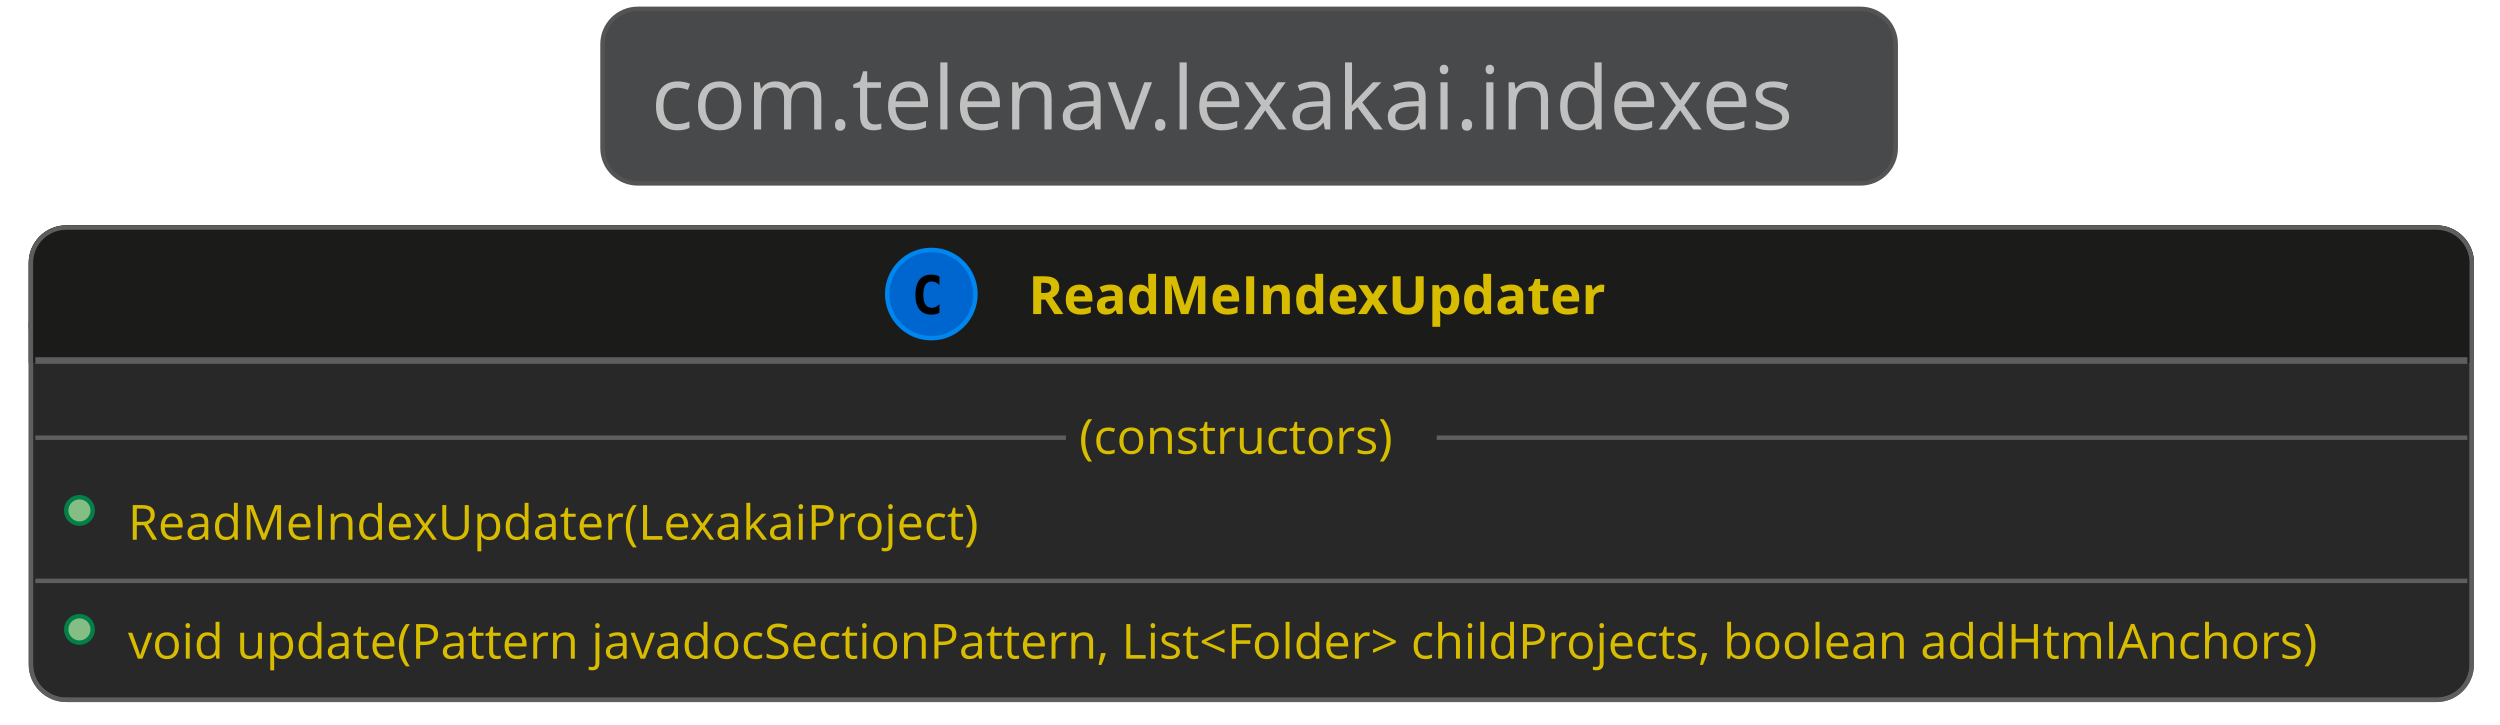
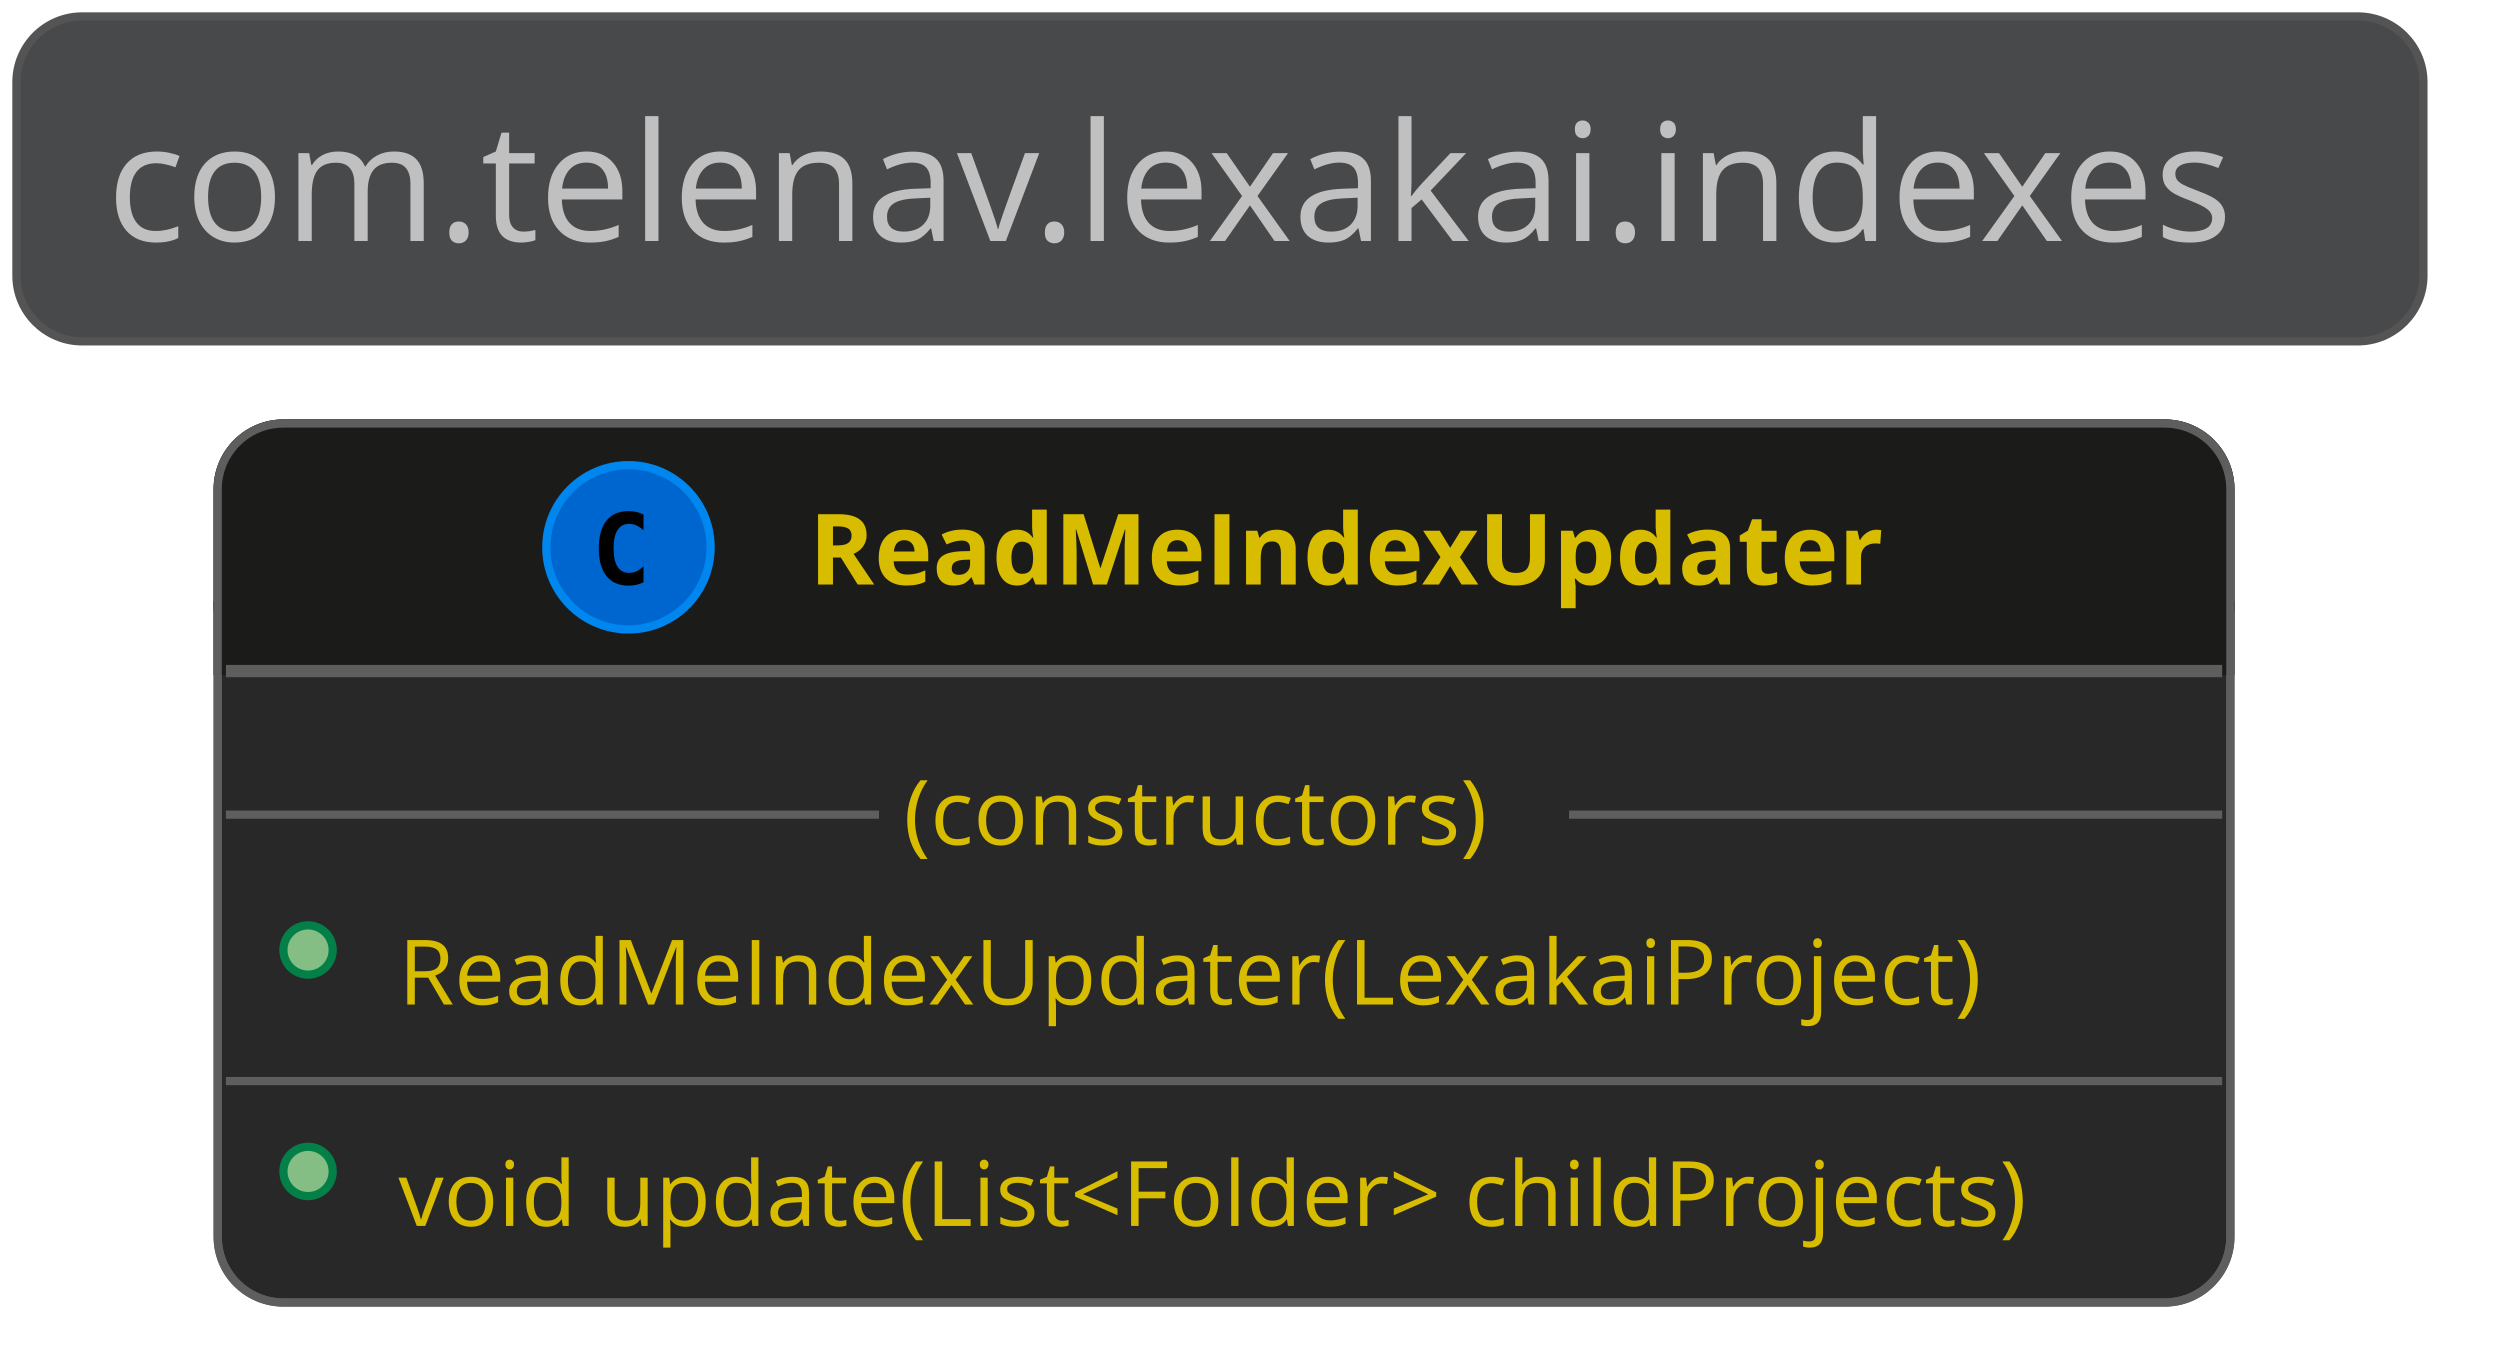
- <svg xmlns="http://www.w3.org/2000/svg" contentScriptType="application/ecmascript" contentStyleType="text/css" height="171.875px" preserveAspectRatio="none" style="width:590px;height:171px;background:#333333;" version="1.1" viewBox="0 0 590 171" width="590.625px" zoomAndPan="magnify">
+ <svg xmlns="http://www.w3.org/2000/svg" contentScriptType="application/ecmascript" contentStyleType="text/css" height="171.875px" preserveAspectRatio="none" style="width:317px;height:171px;background:#333333;" version="1.1" viewBox="0 0 317 171" width="317.708px" zoomAndPan="magnify">
  <defs />
  <g>
-     <rect fill="#48494B" height="41.203" rx="8.333" ry="8.333" style="stroke:#545454;stroke-width:1.042;" width="305.208" x="142.188" y="2.083" />
-     <text fill="#C0C0C0" font-family="Open Sans,Avenir,Nunito,Arial,Helvetica,SansSerif" font-size="20.833" lengthAdjust="spacing" textLength="282.292" x="153.646" y="30.558">com.telenav.lexakai.indexes</text>
-     <rect codeLine="6" fill="#282828" height="111.456" id="ReadMeIndexUpdater" rx="8.333" ry="8.333" style="stroke:#5E5E5E;stroke-width:1.042;" width="576.042" x="7.292" y="53.703" />
-     <rect fill="#1B1B1A" height="31.388" rx="8.333" ry="8.333" style="stroke:#1B1B1A;stroke-width:1.042;" width="576.042" x="7.292" y="53.703" />
-     <rect fill="#1B1B1A" height="8.333" style="stroke:#1B1B1A;stroke-width:1.042;" width="576.042" x="7.292" y="76.758" />
-     <rect codeLine="6" fill="none" height="111.456" id="ReadMeIndexUpdater" rx="8.333" ry="8.333" style="stroke:#5E5E5E;stroke-width:1.042;" width="576.042" x="7.292" y="53.703" />
-     <ellipse cx="219.792" cy="69.397" fill="#0066CF" rx="10.417" ry="10.417" style="stroke:#0086EF;stroke-width:1.042;" />
-     <path d="M221.702,73.822 Q221.275,74.042 220.805,74.152 Q220.335,74.261 219.816,74.261 Q217.973,74.261 217.002,73.047 Q216.032,71.832 216.032,69.537 Q216.032,67.236 217.002,66.022 Q217.973,64.807 219.816,64.807 Q220.335,64.807 220.811,64.917 Q221.287,65.027 221.702,65.247 L221.702,67.249 Q221.238,66.821 220.802,66.623 Q220.365,66.425 219.901,66.425 Q218.913,66.425 218.409,67.209 Q217.906,67.993 217.906,69.537 Q217.906,71.075 218.409,71.86 Q218.913,72.644 219.901,72.644 Q220.365,72.644 220.802,72.446 Q221.238,72.247 221.702,71.82 Z " fill="#000000" />
-     <text fill="#D8BC00" font-family="Open Sans,Avenir,Nunito,Arial,Helvetica,SansSerif" font-size="12.5" font-weight="bold" lengthAdjust="spacing" textLength="136.458" x="242.708" y="74.121">ReadMeIndexUpdater</text>
-     <line style="stroke:#5E5E5E;stroke-width:1.562;" x1="8.333" x2="582.292" y1="85.091" y2="85.091" />
-     <ellipse cx="18.75" cy="120.461" fill="#84BE84" rx="3.125" ry="3.125" style="stroke:#038048;stroke-width:1.042;" />
-     <text fill="#D8BC00" font-family="Open Sans,Avenir,Nunito,Arial,Helvetica,SansSerif" font-size="11.458" lengthAdjust="spacing" textLength="207.292" x="30.208" y="127.372">ReadMeIndexUpdater(LexakaiProject)</text>
-     <line style="stroke:#5E5E5E;stroke-width:1.042;" x1="8.333" x2="251.562" y1="103.297" y2="103.297" />
-     <text fill="#D8BC00" font-family="Open Sans,Avenir,Nunito,Arial,Helvetica,SansSerif" font-size="11.458" lengthAdjust="spacing" textLength="81.25" x="254.688" y="107.106">(constructors)</text>
-     <line style="stroke:#5E5E5E;stroke-width:1.042;" x1="339.062" x2="582.292" y1="103.297" y2="103.297" />
-     <line style="stroke:#5E5E5E;stroke-width:1.042;" x1="8.333" x2="582.292" y1="137.081" y2="137.081" />
-     <ellipse cx="18.75" cy="148.539" fill="#84BE84" rx="3.125" ry="3.125" style="stroke:#038048;stroke-width:1.042;" />
-     <text fill="#D8BC00" font-family="Open Sans,Avenir,Nunito,Arial,Helvetica,SansSerif" font-size="11.458" lengthAdjust="spacing" textLength="543.75" x="30.208" y="155.45">void update(Pattern javadocSectionPattern, List&lt;Folder&gt; childProjects, boolean addHtmlAnchors)</text>
+     <rect fill="#48494B" height="41.203" rx="8.333" ry="8.333" style="stroke:#545454;stroke-width:1.042;" width="305.208" x="2.083" y="2.083" />
+     <text fill="#C0C0C0" font-family="Open Sans,Avenir,Nunito,Arial,Helvetica,SansSerif" font-size="20.833" lengthAdjust="spacing" textLength="282.292" x="13.542" y="30.558">com.telenav.lexakai.indexes</text>
+     <rect codeLine="6" fill="#282828" height="111.456" id="ReadMeIndexUpdater" rx="8.333" ry="8.333" style="stroke:#5E5E5E;stroke-width:1.042;" width="255.208" x="27.604" y="53.703" />
+     <rect fill="#1B1B1A" height="31.388" rx="8.333" ry="8.333" style="stroke:#1B1B1A;stroke-width:1.042;" width="255.208" x="27.604" y="53.703" />
+     <rect fill="#1B1B1A" height="8.333" style="stroke:#1B1B1A;stroke-width:1.042;" width="255.208" x="27.604" y="76.758" />
+     <rect codeLine="6" fill="none" height="111.456" id="ReadMeIndexUpdater" rx="8.333" ry="8.333" style="stroke:#5E5E5E;stroke-width:1.042;" width="255.208" x="27.604" y="53.703" />
+     <ellipse cx="79.688" cy="69.397" fill="#0066CF" rx="10.417" ry="10.417" style="stroke:#0086EF;stroke-width:1.042;" />
+     <path d="M81.598,73.822 Q81.171,74.042 80.701,74.152 Q80.231,74.261 79.712,74.261 Q77.869,74.261 76.898,73.047 Q75.928,71.832 75.928,69.537 Q75.928,67.236 76.898,66.022 Q77.869,64.807 79.712,64.807 Q80.231,64.807 80.707,64.917 Q81.183,65.027 81.598,65.247 L81.598,67.249 Q81.134,66.821 80.698,66.623 Q80.261,66.425 79.797,66.425 Q78.809,66.425 78.305,67.209 Q77.802,67.993 77.802,69.537 Q77.802,71.075 78.305,71.86 Q78.809,72.644 79.797,72.644 Q80.261,72.644 80.698,72.446 Q81.134,72.247 81.598,71.82 Z " fill="#000000" />
+     <text fill="#D8BC00" font-family="Open Sans,Avenir,Nunito,Arial,Helvetica,SansSerif" font-size="12.5" font-weight="bold" lengthAdjust="spacing" textLength="136.458" x="102.604" y="74.121">ReadMeIndexUpdater</text>
+     <line style="stroke:#5E5E5E;stroke-width:1.562;" x1="28.646" x2="281.771" y1="85.091" y2="85.091" />
+     <ellipse cx="39.062" cy="120.461" fill="#84BE84" rx="3.125" ry="3.125" style="stroke:#038048;stroke-width:1.042;" />
+     <text fill="#D8BC00" font-family="Open Sans,Avenir,Nunito,Arial,Helvetica,SansSerif" font-size="11.458" lengthAdjust="spacing" textLength="207.292" x="50.521" y="127.372">ReadMeIndexUpdater(LexakaiProject)</text>
+     <line style="stroke:#5E5E5E;stroke-width:1.042;" x1="28.646" x2="111.458" y1="103.297" y2="103.297" />
+     <text fill="#D8BC00" font-family="Open Sans,Avenir,Nunito,Arial,Helvetica,SansSerif" font-size="11.458" lengthAdjust="spacing" textLength="81.25" x="114.583" y="107.106">(constructors)</text>
+     <line style="stroke:#5E5E5E;stroke-width:1.042;" x1="198.958" x2="281.771" y1="103.297" y2="103.297" />
+     <line style="stroke:#5E5E5E;stroke-width:1.042;" x1="28.646" x2="281.771" y1="137.081" y2="137.081" />
+     <ellipse cx="39.062" cy="148.539" fill="#84BE84" rx="3.125" ry="3.125" style="stroke:#038048;stroke-width:1.042;" />
+     <text fill="#D8BC00" font-family="Open Sans,Avenir,Nunito,Arial,Helvetica,SansSerif" font-size="11.458" lengthAdjust="spacing" textLength="222.917" x="50.521" y="155.45">void update(List&lt;Folder&gt; childProjects)</text>
  </g>
</svg>
